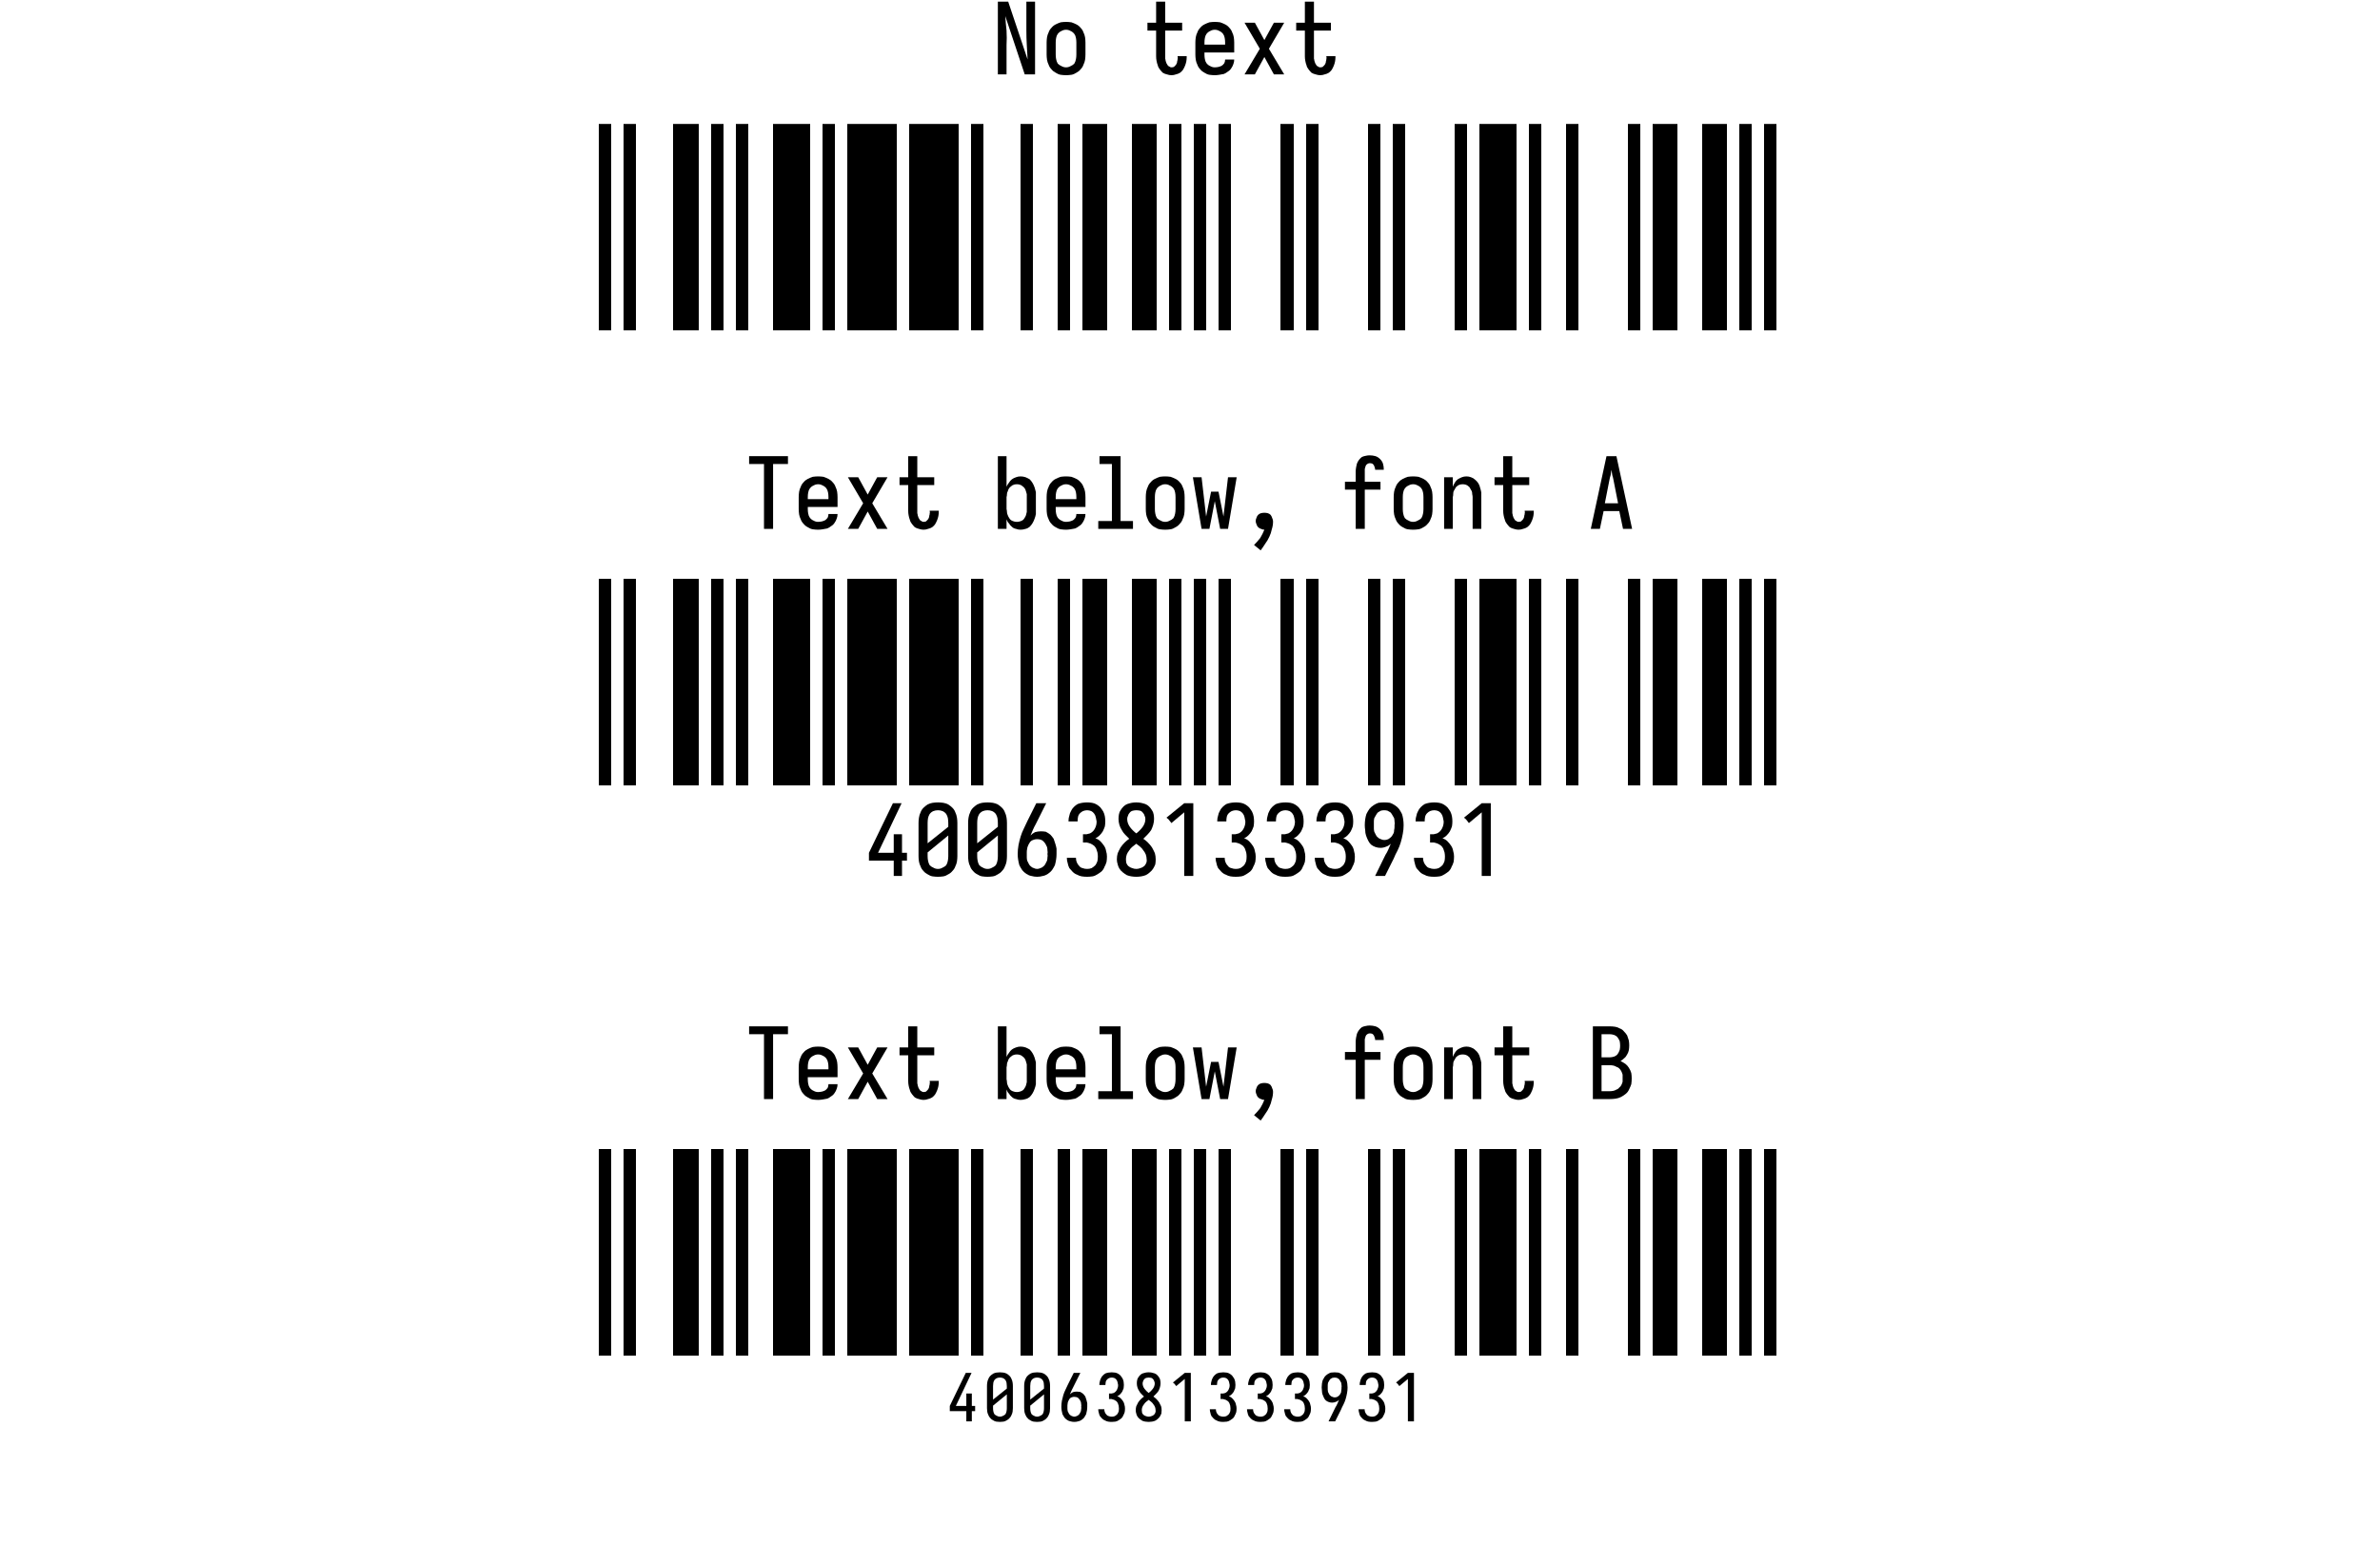
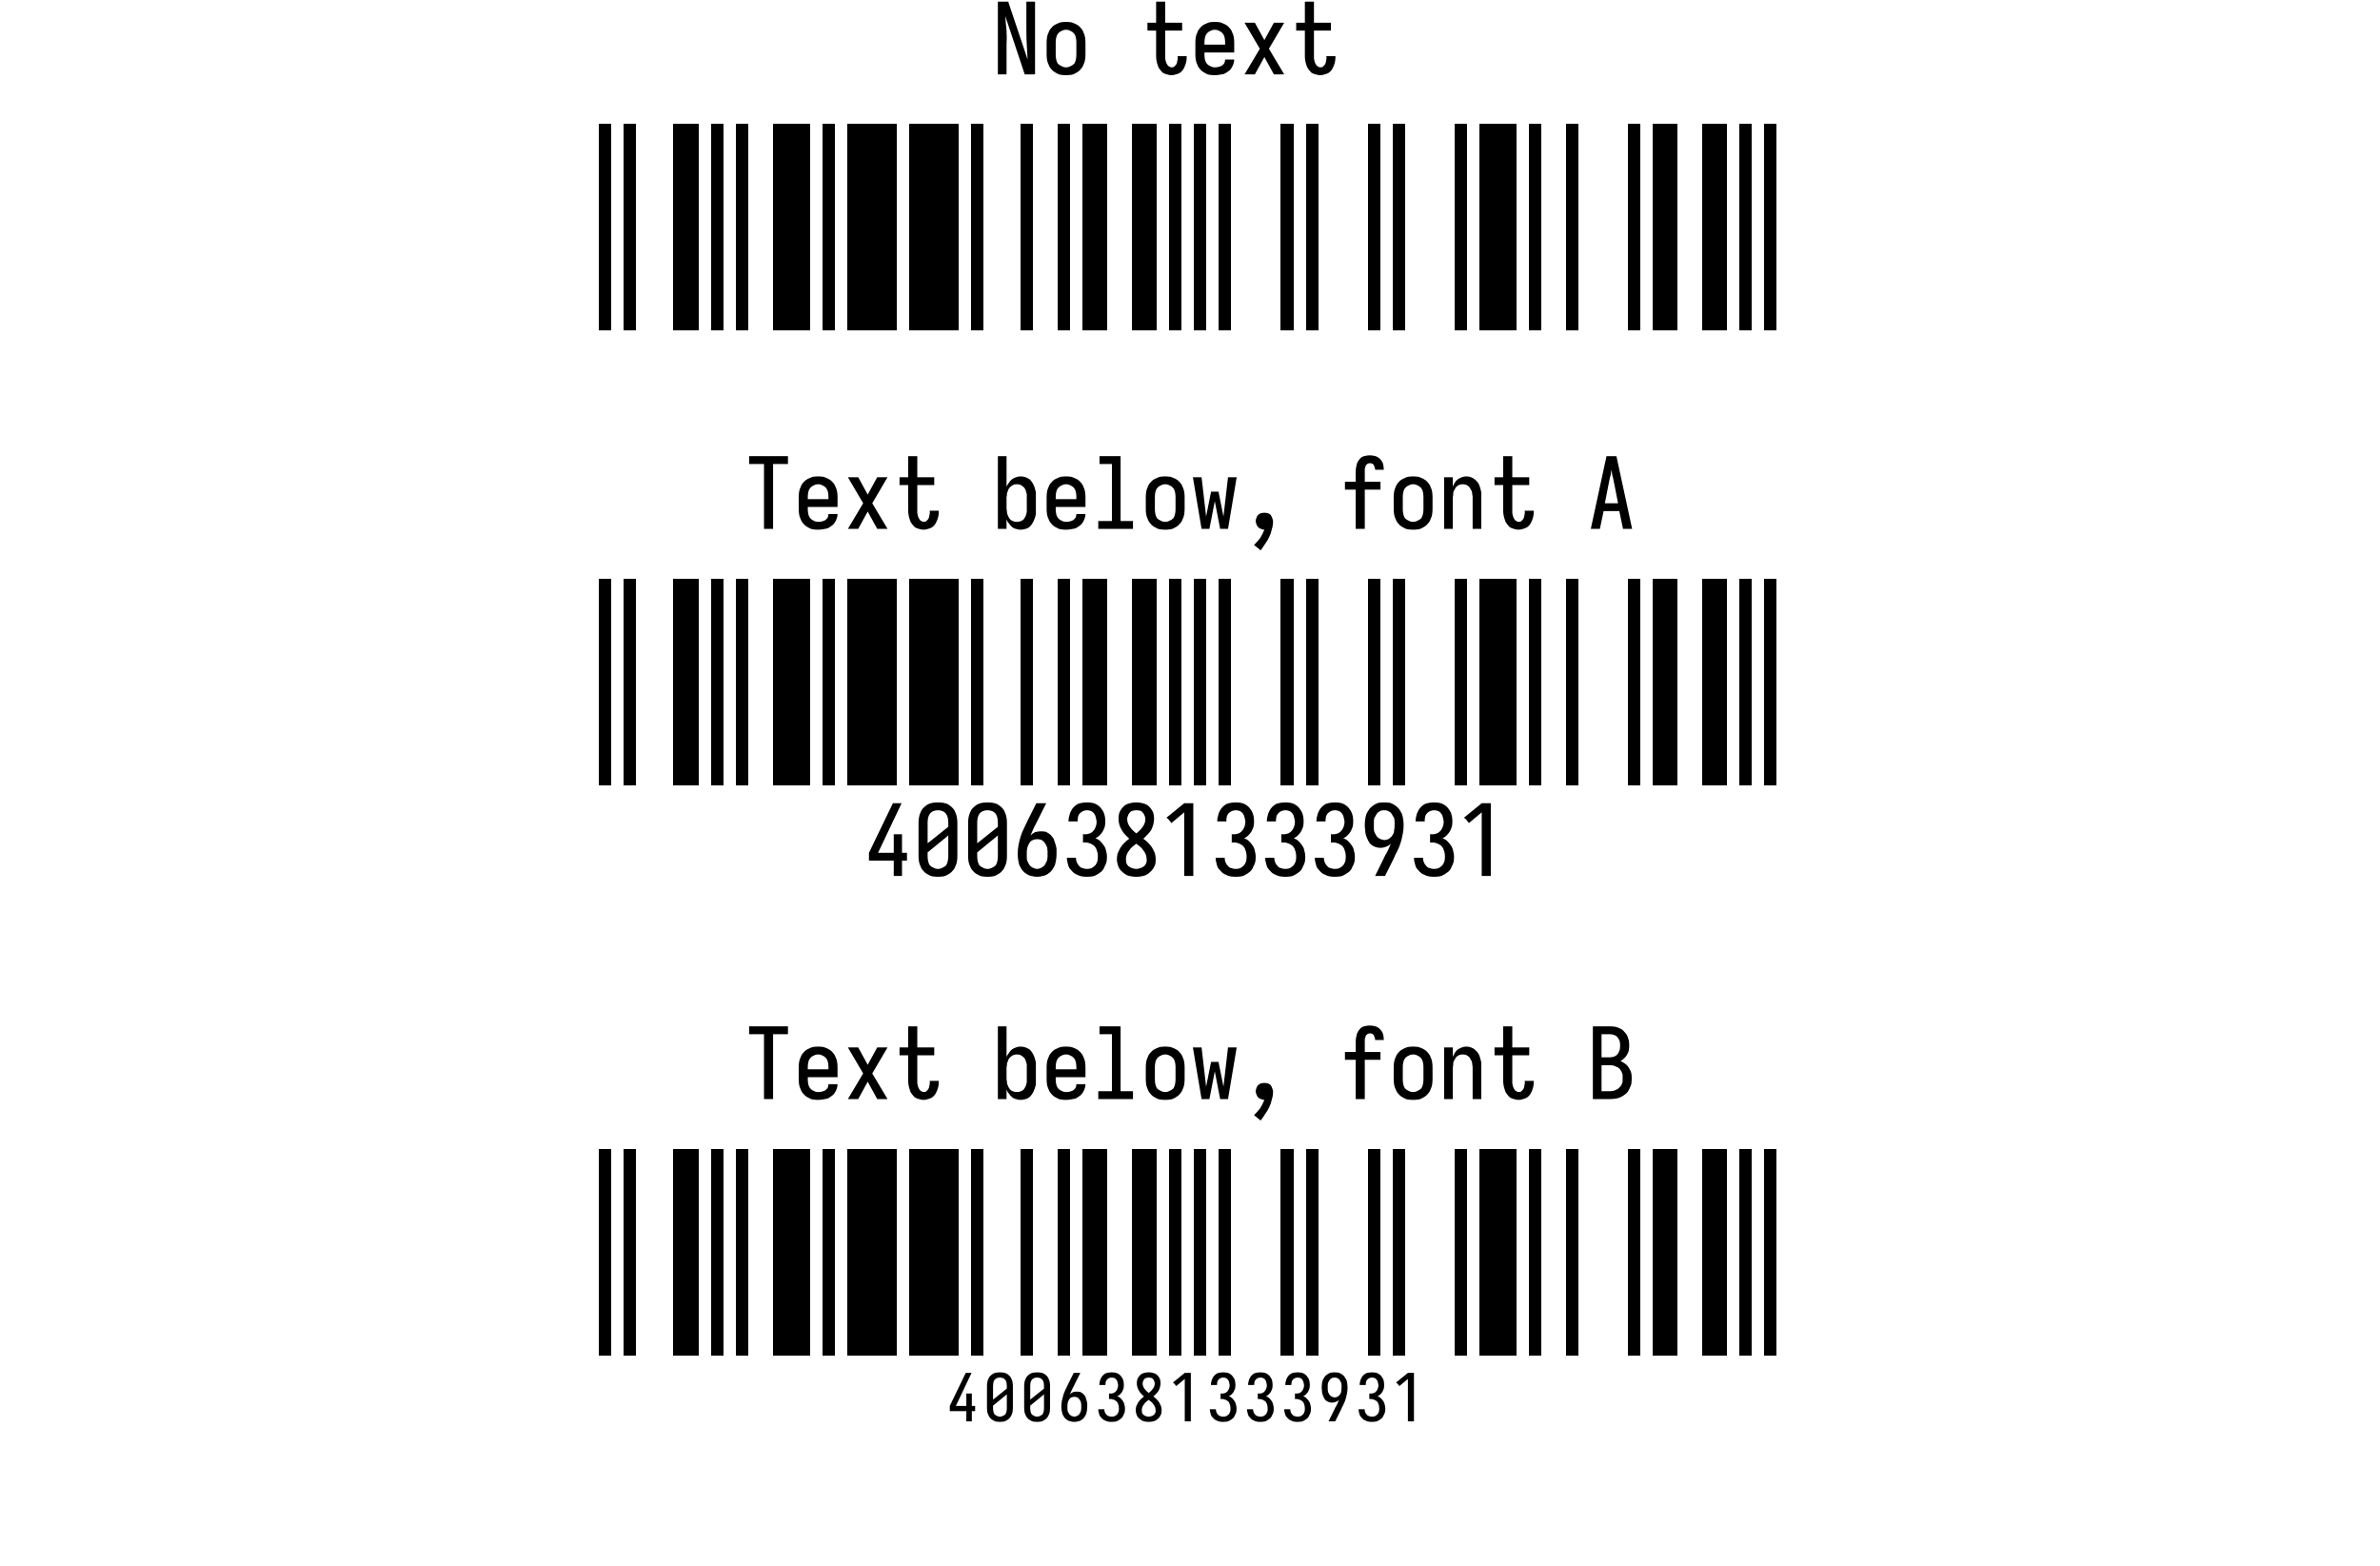
<svg xmlns="http://www.w3.org/2000/svg" width="576" height="379" viewBox="0 0 576 379" fill="#000">
  <rect width="576" height="379" fill="#fff" />
  <defs>
    <path id="a4e" d="M36 180L15 180 15 4 40 4 87 144Q86 127 85 109 84 92 84 74L84 4 105 4 105 180 80 180 33 39Q34 57 36 74 37 92 36 109Z" transform="scale(.1)" />
    <path id="a6f" d="M60 182Q54 182 47 181 41 180 35 176 29 173 25 168 20 163 18 157 15 151 14 145 13 138 13 132L13 103Q13 97 14 90 15 84 18 78 20 72 25 67 29 62 35 59 41 56 47 54 54 53 60 53 66 53 73 54 79 56 85 59 91 62 95 67 100 72 102 78 105 84 106 90 107 97 107 103L107 132Q107 138 106 145 105 151 102 157 100 163 95 168 91 173 85 176 79 180 73 181 66 182 60 182ZM60 163Q66 163 71 160 76 158 80 154 83 149 84 143 85 138 85 132L85 103Q85 97 84 92 83 86 80 82 76 77 71 75 66 72 60 72 54 72 49 75 44 77 40 82 37 86 36 92 35 97 35 103L35 132Q35 138 36 143 37 149 40 154 44 158 49 160 54 163 60 163Z" transform="scale(.1)" />
    <path id="a74" d="M75 182Q70 182 64 180 59 179 54 176 50 172 47 168 43 163 42 158 40 153 39 147 38 142 38 136L38 74 17 74 17 55 38 55 38 4 60 4 60 55 101 55 101 74 60 74 60 136Q60 139 60 142 61 145 61 147 62 150 63 153 64 155 66 158 67 160 70 161 72 163 75 163 78 163 81 162 83 160 85 158 87 156 88 153 89 151 89 148 90 146 90 143 91 140 90 137L90 136 112 136 112 138Q112 144 111 149 110 154 108 159 106 164 103 169 100 173 96 176 91 179 86 180 81 182 75 182Z" transform="scale(.1)" />
    <path id="a65" d="M60 182Q54 182 47 181 41 180 35 176 29 173 25 168 20 163 18 157 15 151 14 145 13 138 13 132L13 103Q13 97 14 90 15 84 18 78 20 72 25 67 29 62 35 59 41 56 47 54 54 53 60 53 66 53 73 54 79 56 85 59 91 62 95 67 100 72 102 78 105 84 106 90 107 97 107 103L107 127 35 127 35 132Q35 138 36 143 37 149 40 153 44 158 49 160 54 163 60 163 64 163 69 162 73 161 77 159 80 157 83 153 85 149 85 144L107 144Q107 150 105 155 103 161 100 165 97 170 92 173 87 177 82 179 77 180 71 181 65 182 60 182ZM35 108L85 108 85 103Q85 97 84 92 83 86 80 82 76 77 71 75 66 72 60 72 54 72 49 75 44 77 40 82 37 86 36 92 35 97 35 103Z" transform="scale(.1)" />
    <path id="a78" d="M37 180L12 180 49 118 12 55 37 55 60 97 83 55 108 55 71 118 108 180 83 180 60 138Z" transform="scale(.1)" />
    <path id="a54" d="M71 180L49 180 49 23 13 23 13 4 107 4 107 23 71 23Z" transform="scale(.1)" />
    <path id="a62" d="M36 180L15 180 15 4 36 4 36 78Q38 73 42 68 45 63 49 60 53 57 59 55 64 53 70 53 76 53 82 55 87 57 92 60 96 64 99 69 102 74 104 80 106 86 107 91 107 98 107 103L107 132Q107 138 107 144 106 150 104 155 102 161 99 166 96 171 92 175 87 179 82 180 76 182 70 182 64 182 59 180 53 179 49 175 45 172 42 167 38 163 36 157ZM61 163Q65 163 68 162 72 161 75 159 78 157 80 153 82 150 83 147 84 143 85 139 85 136 85 132L85 103Q85 100 85 96 84 92 83 89 82 85 80 82 78 79 75 77 72 74 68 73 65 72 61 72 57 72 54 73 50 74 47 77 44 79 42 82 40 85 39 89 37 92 37 96 37 100 36 103L36 132Q37 136 37 139 37 143 39 147 40 150 42 153 44 157 47 159 50 161 54 162 57 163 61 163Z" transform="scale(.1)" />
    <path id="a6c" d="M102 180L18 180 18 161 51 161 51 23 21 23 21 4 72 4 72 161 102 161Z" transform="scale(.1)" />
    <path id="a77" d="M47 180L28 180 7 55 28 55 39 150 51 90 69 90 81 150 92 55 113 55 92 180 73 180 60 113Z" transform="scale(.1)" />
    <path id="a2c" d="M60 182Q56 182 52 180 48 179 45 176 42 173 41 169 39 165 39 161 39 157 41 153 42 149 45 146 48 143 52 142 56 141 60 141 64 141 68 142 72 143 75 146 78 150 79 154 81 158 81 162 81 172 78 181 76 191 72 199 68 208 62 216 57 224 51 232L35 219Q43 211 50 202 56 192 60 182Z" transform="scale(.1)" />
    <path id="a66" d="M63 180L41 180 41 85 15 85 15 66 41 66 41 41Q41 37 42 31 43 26 44 22 46 17 49 13 52 9 56 6 60 4 66 3 70 2 75 2 82 2 89 4 95 6 100 11 105 16 107 22 109 29 109 36L109 37 88 37 88 36Q88 34 87 31 86 28 85 26 83 23 81 22 78 21 75 21 72 21 69 23 66 25 65 28 64 31 63 35 63 38 63 41L63 66 101 66 101 85 63 85Z" transform="scale(.1)" />
    <path id="a6e" d="M36 180L15 180 15 55 36 55 36 78Q38 73 41 68 44 63 48 60 53 57 58 55 63 53 69 53 75 53 80 55 86 57 90 61 95 65 98 70 101 75 102 80 104 86 105 92 105 97 105 103L105 180 84 180 84 103Q84 100 83 96 83 92 82 89 80 85 78 82 77 79 74 77 71 74 67 73 64 72 60 72 56 72 53 73 49 74 46 77 43 79 42 82 40 85 38 89 37 92 37 96 37 100 36 103Z" transform="scale(.1)" />
    <path id="a41" d="M32 180L10 180 48 4 72 4 110 180 88 180 79 137 41 137ZM55 62L44 118 76 118 65 62Q64 56 62 50 61 44 60 37 59 44 58 50 56 56 55 62Z" transform="scale(.1)" />
    <path id="a34" d="M93 180L73 180 73 143 13 143 13 124 71 4 92 4 35 124 73 124 73 79 93 79 93 124 105 124 105 143 93 143Z" transform="scale(.1)" />
    <path id="a30" d="M60 182Q54 182 47 181 41 180 35 176 29 173 25 168 20 163 18 157 15 151 14 145 13 138 13 132L13 52Q13 45 14 39 15 32 18 26 20 20 25 15 29 11 35 7 41 4 47 3 54 2 60 2 66 2 73 3 79 4 85 7 91 11 95 15 100 20 102 26 105 32 106 39 107 45 107 52L107 132Q107 138 106 145 105 151 102 157 100 163 95 168 91 173 85 176 79 180 73 181 66 182 60 182ZM35 101L85 61 85 52Q85 46 84 40 83 35 80 30 76 25 71 23 66 21 60 21 54 21 49 23 44 25 40 30 37 35 36 40 35 46 35 52ZM85 82L35 123 35 132Q35 138 36 143 37 149 40 154 44 158 49 160 54 163 60 163 66 163 71 160 76 158 80 154 83 149 84 143 85 138 85 132Z" transform="scale(.1)" />
    <path id="a36" d="M60 182Q53 182 46 180 40 179 34 175 28 171 24 166 20 160 17 154 15 147 14 140 13 134 13 127 13 116 15 105 17 95 20 85 23 75 28 65 33 55 37 46L58 4 82 4 57 54Q53 61 50 68 47 75 44 82 49 77 55 74 62 72 69 72 75 72 81 73 87 76 92 80 96 84 100 90 102 96 104 102 106 108 107 114 107 121 107 127 107 134 106 140 105 147 103 154 100 160 96 166 92 171 86 175 80 179 74 180 67 182 60 182ZM60 163Q64 163 68 161 72 160 75 157 78 155 80 151 82 147 84 143 85 139 85 135 86 131 85 127 86 123 85 118 85 114 84 110 82 106 80 102 78 99 75 96 72 93 68 92 64 91 60 91 56 91 53 92 49 93 46 95 43 97 41 101 39 104 38 107 36 111 36 114 35 118 35 122L35 127Q35 131 35 135 35 139 36 143 38 147 40 151 42 155 45 157 48 160 52 161 56 163 60 163Z" transform="scale(.1)" />
    <path id="a33" d="M61 182Q54 182 48 181 42 180 37 177 31 175 26 170 22 166 18 161 15 155 14 149 12 143 12 137L12 136 34 136 34 137Q34 142 36 147 38 152 42 156 45 160 50 161 55 163 61 163 67 163 72 161 77 158 81 154 84 150 86 144 87 139 87 133 87 128 86 123 85 119 83 114 81 110 78 107 74 104 70 102 65 100 60 99 56 99 51 99L51 79Q55 79 60 79 64 78 68 77 72 75 75 72 78 69 80 65 82 61 83 57 84 53 84 48 83 43 82 38 81 33 78 29 75 25 71 23 66 21 61 21 56 21 51 23 47 25 44 28 40 32 39 37 38 42 38 47L38 48 16 48 16 46Q16 40 18 34 19 28 22 23 24 18 29 13 33 9 38 6 43 4 49 3 55 2 61 2 67 2 73 3 79 4 84 7 89 10 93 14 97 19 100 24 103 30 104 36 105 42 105 48 105 54 104 60 102 66 99 72 96 77 91 82 87 86 81 89 88 91 93 96 98 101 102 107 106 113 107 120 109 126 109 133 109 140 108 146 106 153 103 158 101 164 96 169 91 173 86 176 80 180 74 181 67 182 61 182Z" transform="scale(.1)" />
    <path id="a38" d="M60 182Q54 182 48 181 42 180 37 178 32 175 27 171 22 167 19 162 16 157 15 152 13 146 13 140 13 132 15 125 18 118 22 111 26 105 32 99 37 94 43 90 38 85 33 80 28 75 25 69 21 63 19 56 17 49 17 42 17 36 18 31 19 25 22 21 25 16 29 12 33 8 38 6 44 4 49 3 54 2 60 2 66 2 71 3 76 4 82 6 87 8 91 12 95 16 98 21 101 25 102 31 103 36 103 42 103 49 101 56 99 63 96 69 92 75 87 80 82 85 77 90 83 94 88 99 94 105 98 111 102 118 105 125 107 132 107 140 107 146 106 152 104 157 101 162 98 167 93 171 89 175 83 178 78 180 72 181 66 182 60 182ZM60 77Q64 74 68 70 72 66 75 62 78 58 80 53 82 48 82 42 82 38 80 34 79 30 76 27 73 23 69 22 64 21 60 21 56 21 52 22 47 23 44 27 41 30 40 34 38 38 38 42 38 48 40 53 42 58 45 62 48 66 52 70 56 74 60 77ZM60 102Q55 106 51 109 46 113 43 118 39 123 37 128 35 134 35 139 35 144 36 149 38 154 42 157 46 160 50 161 55 163 60 163 65 163 70 161 74 160 78 157 82 154 84 149 86 144 85 139 85 134 83 128 81 123 77 118 74 113 69 109 65 106 60 102Z" transform="scale(.1)" />
    <path id="a31" d="M78 180L56 180 56 26 25 52 18 43 13 39 56 4 78 4Z" transform="scale(.1)" />
    <path id="a39" d="M62 180L38 180 63 129Q67 123 70 116 73 109 76 102 71 107 65 109 58 112 51 112 45 112 39 110 33 108 28 104 23 99 21 94 18 88 16 82 14 76 14 69 13 63 13 57 13 50 14 43 15 36 17 30 20 24 24 18 28 13 34 9 40 5 46 3 53 2 60 2 67 2 74 3 80 5 86 9 92 13 96 18 100 24 103 30 105 36 106 43 107 50 107 57 107 68 105 78 103 89 100 99 97 109 92 119 87 128 83 138ZM60 93Q64 93 67 92 71 91 74 88 77 86 79 83 81 80 83 76 84 73 84 69 85 65 85 62L85 57Q86 53 85 48 85 44 84 40 82 36 80 33 78 29 75 26 72 24 68 22 64 21 60 21 56 21 52 22 48 24 45 26 42 29 40 33 38 36 36 40 35 44 35 48 35 53 35 57 35 61 35 65 35 69 36 73 38 77 40 81 42 85 45 87 48 90 52 91 56 93 60 93Z" transform="scale(.1)" />
    <path id="a42" d="M56 180L15 180 15 4 56 4Q62 4 69 5 75 6 80 9 86 11 90 16 95 21 98 26 100 32 102 38 103 44 103 50 103 56 102 62 101 67 98 72 95 78 91 81 87 85 82 88 88 91 94 95 99 99 102 104 106 110 108 117 109 123 109 130 109 137 108 144 106 150 103 156 100 163 95 167 89 172 83 175 77 178 70 179 63 180 56 180ZM36 79L56 79Q61 79 67 77 72 75 75 71 78 67 80 61 81 56 81 51 81 46 80 40 78 35 75 31 72 27 67 25 61 23 56 23L36 23ZM56 98L36 98 36 161 56 161Q60 161 65 160 69 159 72 157 76 156 79 152 82 150 84 146 86 142 87 138 87 134 87 130 87 125 87 121 86 117 84 113 82 109 79 106 76 103 72 102 69 100 65 99 60 98 56 98Z" transform="scale(.1)" />
    <clipPath id="paper">
      <path d="M0 0h576v379h-576Z" />
    </clipPath>
  </defs>
-   <g transform="translate(0 0)" clip-path="url(#paper)">
-     <use href="#a4e" transform="translate(240 0)" />
-     <use href="#a6f" transform="translate(252 0)" />
-     <use href="#a74" transform="translate(276 0)" />
-     <use href="#a65" transform="translate(288 0)" />
-     <use href="#a78" transform="translate(300 0)" />
-     <use href="#a74" transform="translate(312 0)" />
-   </g>
-   <g transform="translate(0 30)" clip-path="url(#paper)">
-     <path shape-rendering="crispEdges" d="M145 0h3v50h-3ZM151 0h3v50h-3ZM163 0h6v50h-6ZM172 0h3v50h-3ZM178 0h3v50h-3ZM187 0h9v50h-9ZM199 0h3v50h-3ZM205 0h12v50h-12ZM220 0h12v50h-12ZM235 0h3v50h-3ZM247 0h3v50h-3ZM256 0h3v50h-3ZM262 0h6v50h-6ZM274 0h6v50h-6ZM283 0h3v50h-3ZM289 0h3v50h-3ZM295 0h3v50h-3ZM310 0h3v50h-3ZM316 0h3v50h-3ZM331 0h3v50h-3ZM337 0h3v50h-3ZM352 0h3v50h-3ZM358 0h9v50h-9ZM370 0h3v50h-3ZM379 0h3v50h-3ZM394 0h3v50h-3ZM400 0h6v50h-6ZM412 0h6v50h-6ZM421 0h3v50h-3ZM427 0h3v50h-3Z" />
-   </g>
-   <g transform="translate(0 110)" clip-path="url(#paper)">
-     <use href="#a54" transform="translate(180 0)" />
-     <use href="#a65" transform="translate(192 0)" />
-     <use href="#a78" transform="translate(204 0)" />
-     <use href="#a74" transform="translate(216 0)" />
-     <use href="#a62" transform="translate(240 0)" />
-     <use href="#a65" transform="translate(252 0)" />
-     <use href="#a6c" transform="translate(264 0)" />
-     <use href="#a6f" transform="translate(276 0)" />
-     <use href="#a77" transform="translate(288 0)" />
-     <use href="#a2c" transform="translate(300 0)" />
-     <use href="#a66" transform="translate(324 0)" />
-     <use href="#a6f" transform="translate(336 0)" />
-     <use href="#a6e" transform="translate(348 0)" />
-     <use href="#a74" transform="translate(360 0)" />
-     <use href="#a41" transform="translate(384 0)" />
-   </g>
-   <g transform="translate(0 140)" clip-path="url(#paper)">
-     <path shape-rendering="crispEdges" d="M145 0h3v50h-3ZM151 0h3v50h-3ZM163 0h6v50h-6ZM172 0h3v50h-3ZM178 0h3v50h-3ZM187 0h9v50h-9ZM199 0h3v50h-3ZM205 0h12v50h-12ZM220 0h12v50h-12ZM235 0h3v50h-3ZM247 0h3v50h-3ZM256 0h3v50h-3ZM262 0h6v50h-6ZM274 0h6v50h-6ZM283 0h3v50h-3ZM289 0h3v50h-3ZM295 0h3v50h-3ZM310 0h3v50h-3ZM316 0h3v50h-3ZM331 0h3v50h-3ZM337 0h3v50h-3ZM352 0h3v50h-3ZM358 0h9v50h-9ZM370 0h3v50h-3ZM379 0h3v50h-3ZM394 0h3v50h-3ZM400 0h6v50h-6ZM412 0h6v50h-6ZM421 0h3v50h-3ZM427 0h3v50h-3Z" />
-     <use href="#a34" transform="translate(209 54)" />
-     <use href="#a30" transform="translate(221 54)" />
-     <use href="#a30" transform="translate(233 54)" />
-     <use href="#a36" transform="translate(245 54)" />
-     <use href="#a33" transform="translate(257 54)" />
-     <use href="#a38" transform="translate(269 54)" />
-     <use href="#a31" transform="translate(281 54)" />
-     <use href="#a33" transform="translate(293 54)" />
-     <use href="#a33" transform="translate(305 54)" />
-     <use href="#a33" transform="translate(317 54)" />
-     <use href="#a39" transform="translate(329 54)" />
-     <use href="#a33" transform="translate(341 54)" />
-     <use href="#a31" transform="translate(353 54)" />
-   </g>
-   <g transform="translate(0 248)" clip-path="url(#paper)">
-     <use href="#a54" transform="translate(180 0)" />
-     <use href="#a65" transform="translate(192 0)" />
-     <use href="#a78" transform="translate(204 0)" />
-     <use href="#a74" transform="translate(216 0)" />
-     <use href="#a62" transform="translate(240 0)" />
-     <use href="#a65" transform="translate(252 0)" />
-     <use href="#a6c" transform="translate(264 0)" />
-     <use href="#a6f" transform="translate(276 0)" />
-     <use href="#a77" transform="translate(288 0)" />
-     <use href="#a2c" transform="translate(300 0)" />
-     <use href="#a66" transform="translate(324 0)" />
-     <use href="#a6f" transform="translate(336 0)" />
-     <use href="#a6e" transform="translate(348 0)" />
-     <use href="#a74" transform="translate(360 0)" />
-     <use href="#a42" transform="translate(384 0)" />
-   </g>
-   <g transform="translate(0 278)" clip-path="url(#paper)">
-     <path shape-rendering="crispEdges" d="M145 0h3v50h-3ZM151 0h3v50h-3ZM163 0h6v50h-6ZM172 0h3v50h-3ZM178 0h3v50h-3ZM187 0h9v50h-9ZM199 0h3v50h-3ZM205 0h12v50h-12ZM220 0h12v50h-12ZM235 0h3v50h-3ZM247 0h3v50h-3ZM256 0h3v50h-3ZM262 0h6v50h-6ZM274 0h6v50h-6ZM283 0h3v50h-3ZM289 0h3v50h-3ZM295 0h3v50h-3ZM310 0h3v50h-3ZM316 0h3v50h-3ZM331 0h3v50h-3ZM337 0h3v50h-3ZM352 0h3v50h-3ZM358 0h9v50h-9ZM370 0h3v50h-3ZM379 0h3v50h-3ZM394 0h3v50h-3ZM400 0h6v50h-6ZM412 0h6v50h-6ZM421 0h3v50h-3ZM427 0h3v50h-3Z" />
-     <use href="#a34" transform="translate(229 54)scale(.666667)" />
-     <use href="#a30" transform="translate(238 54)scale(.666667)" />
-     <use href="#a30" transform="translate(247 54)scale(.666667)" />
-     <use href="#a36" transform="translate(256 54)scale(.666667)" />
-     <use href="#a33" transform="translate(265 54)scale(.666667)" />
-     <use href="#a38" transform="translate(274 54)scale(.666667)" />
-     <use href="#a31" transform="translate(283 54)scale(.666667)" />
-     <use href="#a33" transform="translate(292 54)scale(.666667)" />
-     <use href="#a33" transform="translate(301 54)scale(.666667)" />
-     <use href="#a33" transform="translate(310 54)scale(.666667)" />
-     <use href="#a39" transform="translate(319 54)scale(.666667)" />
-     <use href="#a33" transform="translate(328 54)scale(.666667)" />
-     <use href="#a31" transform="translate(337 54)scale(.666667)" />
+   <g clip-path="url(#paper)">
+     <g transform="translate(0 0)">
+       <use href="#a4e" transform="translate(240 0)" />
+       <use href="#a6f" transform="translate(252 0)" />
+       <use href="#a74" transform="translate(276 0)" />
+       <use href="#a65" transform="translate(288 0)" />
+       <use href="#a78" transform="translate(300 0)" />
+       <use href="#a74" transform="translate(312 0)" />
+     </g>
+     <g transform="translate(0 30)">
+       <path shape-rendering="crispEdges" d="M145 0h3v50h-3ZM151 0h3v50h-3ZM163 0h6v50h-6ZM172 0h3v50h-3ZM178 0h3v50h-3ZM187 0h9v50h-9ZM199 0h3v50h-3ZM205 0h12v50h-12ZM220 0h12v50h-12ZM235 0h3v50h-3ZM247 0h3v50h-3ZM256 0h3v50h-3ZM262 0h6v50h-6ZM274 0h6v50h-6ZM283 0h3v50h-3ZM289 0h3v50h-3ZM295 0h3v50h-3ZM310 0h3v50h-3ZM316 0h3v50h-3ZM331 0h3v50h-3ZM337 0h3v50h-3ZM352 0h3v50h-3ZM358 0h9v50h-9ZM370 0h3v50h-3ZM379 0h3v50h-3ZM394 0h3v50h-3ZM400 0h6v50h-6ZM412 0h6v50h-6ZM421 0h3v50h-3ZM427 0h3v50h-3Z" />
+     </g>
+     <g transform="translate(0 110)">
+       <use href="#a54" transform="translate(180 0)" />
+       <use href="#a65" transform="translate(192 0)" />
+       <use href="#a78" transform="translate(204 0)" />
+       <use href="#a74" transform="translate(216 0)" />
+       <use href="#a62" transform="translate(240 0)" />
+       <use href="#a65" transform="translate(252 0)" />
+       <use href="#a6c" transform="translate(264 0)" />
+       <use href="#a6f" transform="translate(276 0)" />
+       <use href="#a77" transform="translate(288 0)" />
+       <use href="#a2c" transform="translate(300 0)" />
+       <use href="#a66" transform="translate(324 0)" />
+       <use href="#a6f" transform="translate(336 0)" />
+       <use href="#a6e" transform="translate(348 0)" />
+       <use href="#a74" transform="translate(360 0)" />
+       <use href="#a41" transform="translate(384 0)" />
+     </g>
+     <g transform="translate(0 140)">
+       <path shape-rendering="crispEdges" d="M145 0h3v50h-3ZM151 0h3v50h-3ZM163 0h6v50h-6ZM172 0h3v50h-3ZM178 0h3v50h-3ZM187 0h9v50h-9ZM199 0h3v50h-3ZM205 0h12v50h-12ZM220 0h12v50h-12ZM235 0h3v50h-3ZM247 0h3v50h-3ZM256 0h3v50h-3ZM262 0h6v50h-6ZM274 0h6v50h-6ZM283 0h3v50h-3ZM289 0h3v50h-3ZM295 0h3v50h-3ZM310 0h3v50h-3ZM316 0h3v50h-3ZM331 0h3v50h-3ZM337 0h3v50h-3ZM352 0h3v50h-3ZM358 0h9v50h-9ZM370 0h3v50h-3ZM379 0h3v50h-3ZM394 0h3v50h-3ZM400 0h6v50h-6ZM412 0h6v50h-6ZM421 0h3v50h-3ZM427 0h3v50h-3Z" />
+       <use href="#a34" transform="translate(209 54)" />
+       <use href="#a30" transform="translate(221 54)" />
+       <use href="#a30" transform="translate(233 54)" />
+       <use href="#a36" transform="translate(245 54)" />
+       <use href="#a33" transform="translate(257 54)" />
+       <use href="#a38" transform="translate(269 54)" />
+       <use href="#a31" transform="translate(281 54)" />
+       <use href="#a33" transform="translate(293 54)" />
+       <use href="#a33" transform="translate(305 54)" />
+       <use href="#a33" transform="translate(317 54)" />
+       <use href="#a39" transform="translate(329 54)" />
+       <use href="#a33" transform="translate(341 54)" />
+       <use href="#a31" transform="translate(353 54)" />
+     </g>
+     <g transform="translate(0 248)">
+       <use href="#a54" transform="translate(180 0)" />
+       <use href="#a65" transform="translate(192 0)" />
+       <use href="#a78" transform="translate(204 0)" />
+       <use href="#a74" transform="translate(216 0)" />
+       <use href="#a62" transform="translate(240 0)" />
+       <use href="#a65" transform="translate(252 0)" />
+       <use href="#a6c" transform="translate(264 0)" />
+       <use href="#a6f" transform="translate(276 0)" />
+       <use href="#a77" transform="translate(288 0)" />
+       <use href="#a2c" transform="translate(300 0)" />
+       <use href="#a66" transform="translate(324 0)" />
+       <use href="#a6f" transform="translate(336 0)" />
+       <use href="#a6e" transform="translate(348 0)" />
+       <use href="#a74" transform="translate(360 0)" />
+       <use href="#a42" transform="translate(384 0)" />
+     </g>
+     <g transform="translate(0 278)">
+       <path shape-rendering="crispEdges" d="M145 0h3v50h-3ZM151 0h3v50h-3ZM163 0h6v50h-6ZM172 0h3v50h-3ZM178 0h3v50h-3ZM187 0h9v50h-9ZM199 0h3v50h-3ZM205 0h12v50h-12ZM220 0h12v50h-12ZM235 0h3v50h-3ZM247 0h3v50h-3ZM256 0h3v50h-3ZM262 0h6v50h-6ZM274 0h6v50h-6ZM283 0h3v50h-3ZM289 0h3v50h-3ZM295 0h3v50h-3ZM310 0h3v50h-3ZM316 0h3v50h-3ZM331 0h3v50h-3ZM337 0h3v50h-3ZM352 0h3v50h-3ZM358 0h9v50h-9ZM370 0h3v50h-3ZM379 0h3v50h-3ZM394 0h3v50h-3ZM400 0h6v50h-6ZM412 0h6v50h-6ZM421 0h3v50h-3ZM427 0h3v50h-3Z" />
+       <use href="#a34" transform="translate(229 54)scale(.666667)" />
+       <use href="#a30" transform="translate(238 54)scale(.666667)" />
+       <use href="#a30" transform="translate(247 54)scale(.666667)" />
+       <use href="#a36" transform="translate(256 54)scale(.666667)" />
+       <use href="#a33" transform="translate(265 54)scale(.666667)" />
+       <use href="#a38" transform="translate(274 54)scale(.666667)" />
+       <use href="#a31" transform="translate(283 54)scale(.666667)" />
+       <use href="#a33" transform="translate(292 54)scale(.666667)" />
+       <use href="#a33" transform="translate(301 54)scale(.666667)" />
+       <use href="#a33" transform="translate(310 54)scale(.666667)" />
+       <use href="#a39" transform="translate(319 54)scale(.666667)" />
+       <use href="#a33" transform="translate(328 54)scale(.666667)" />
+       <use href="#a31" transform="translate(337 54)scale(.666667)" />
+     </g>
  </g>
</svg>
